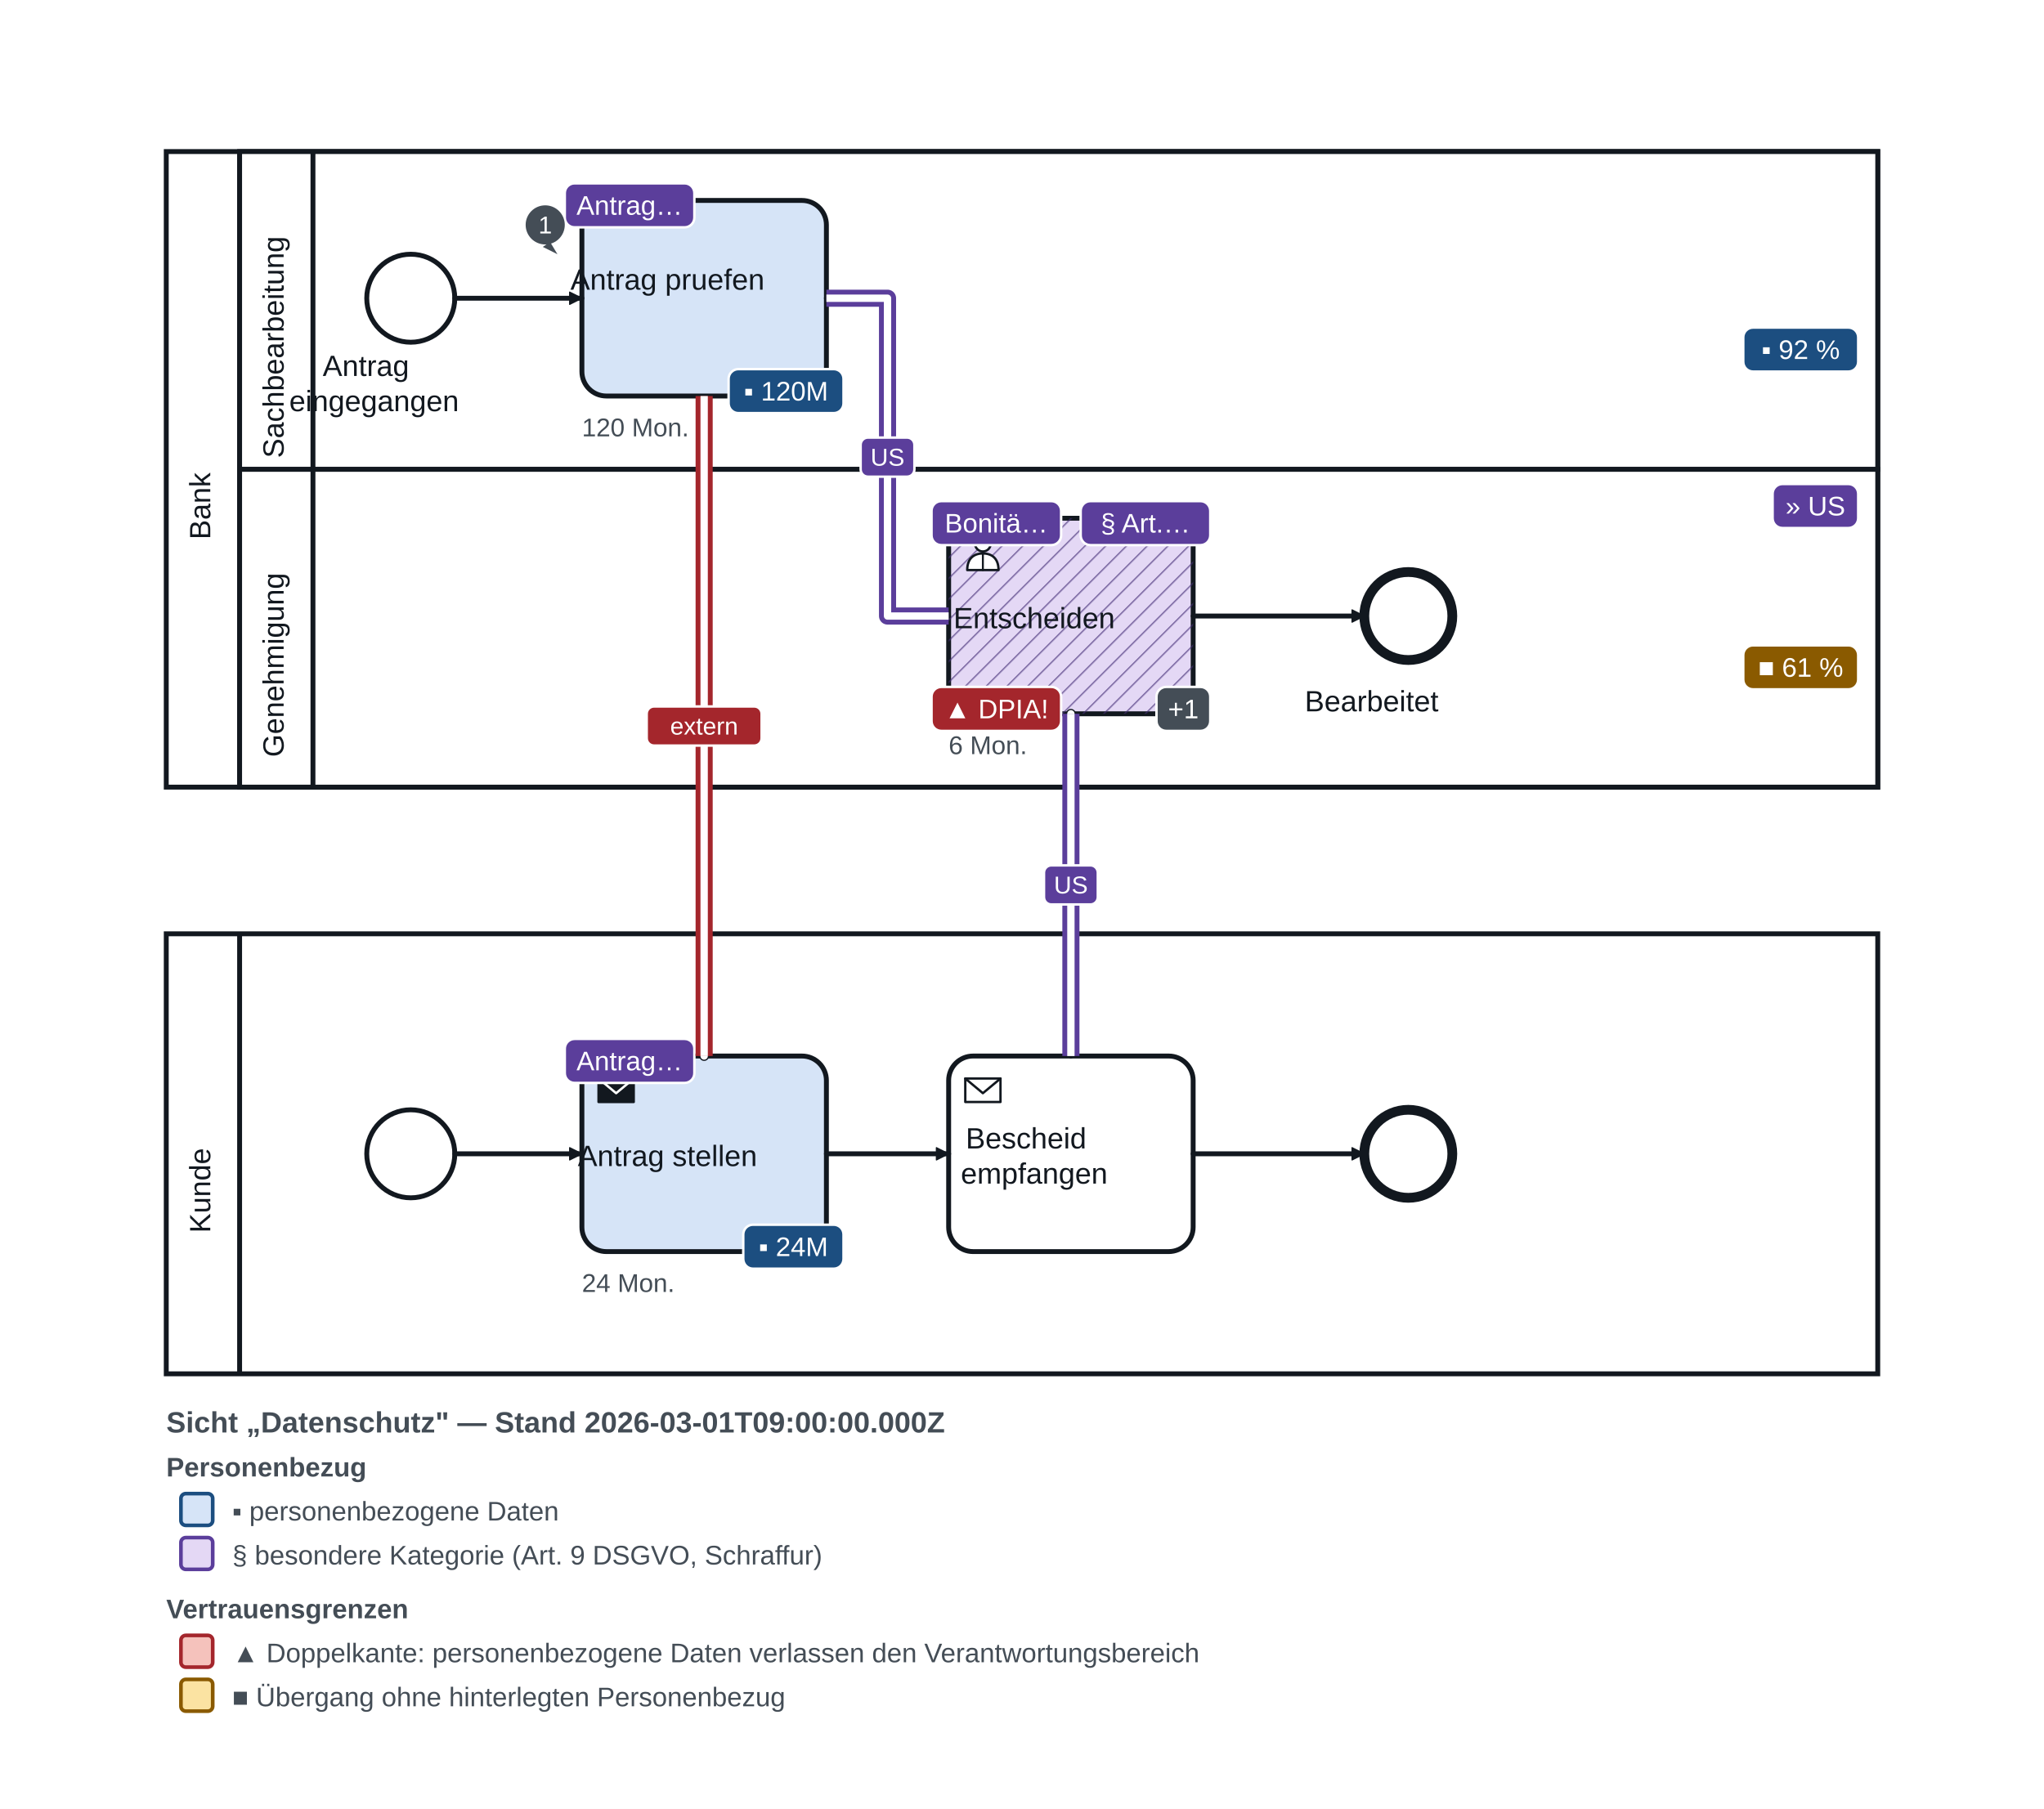
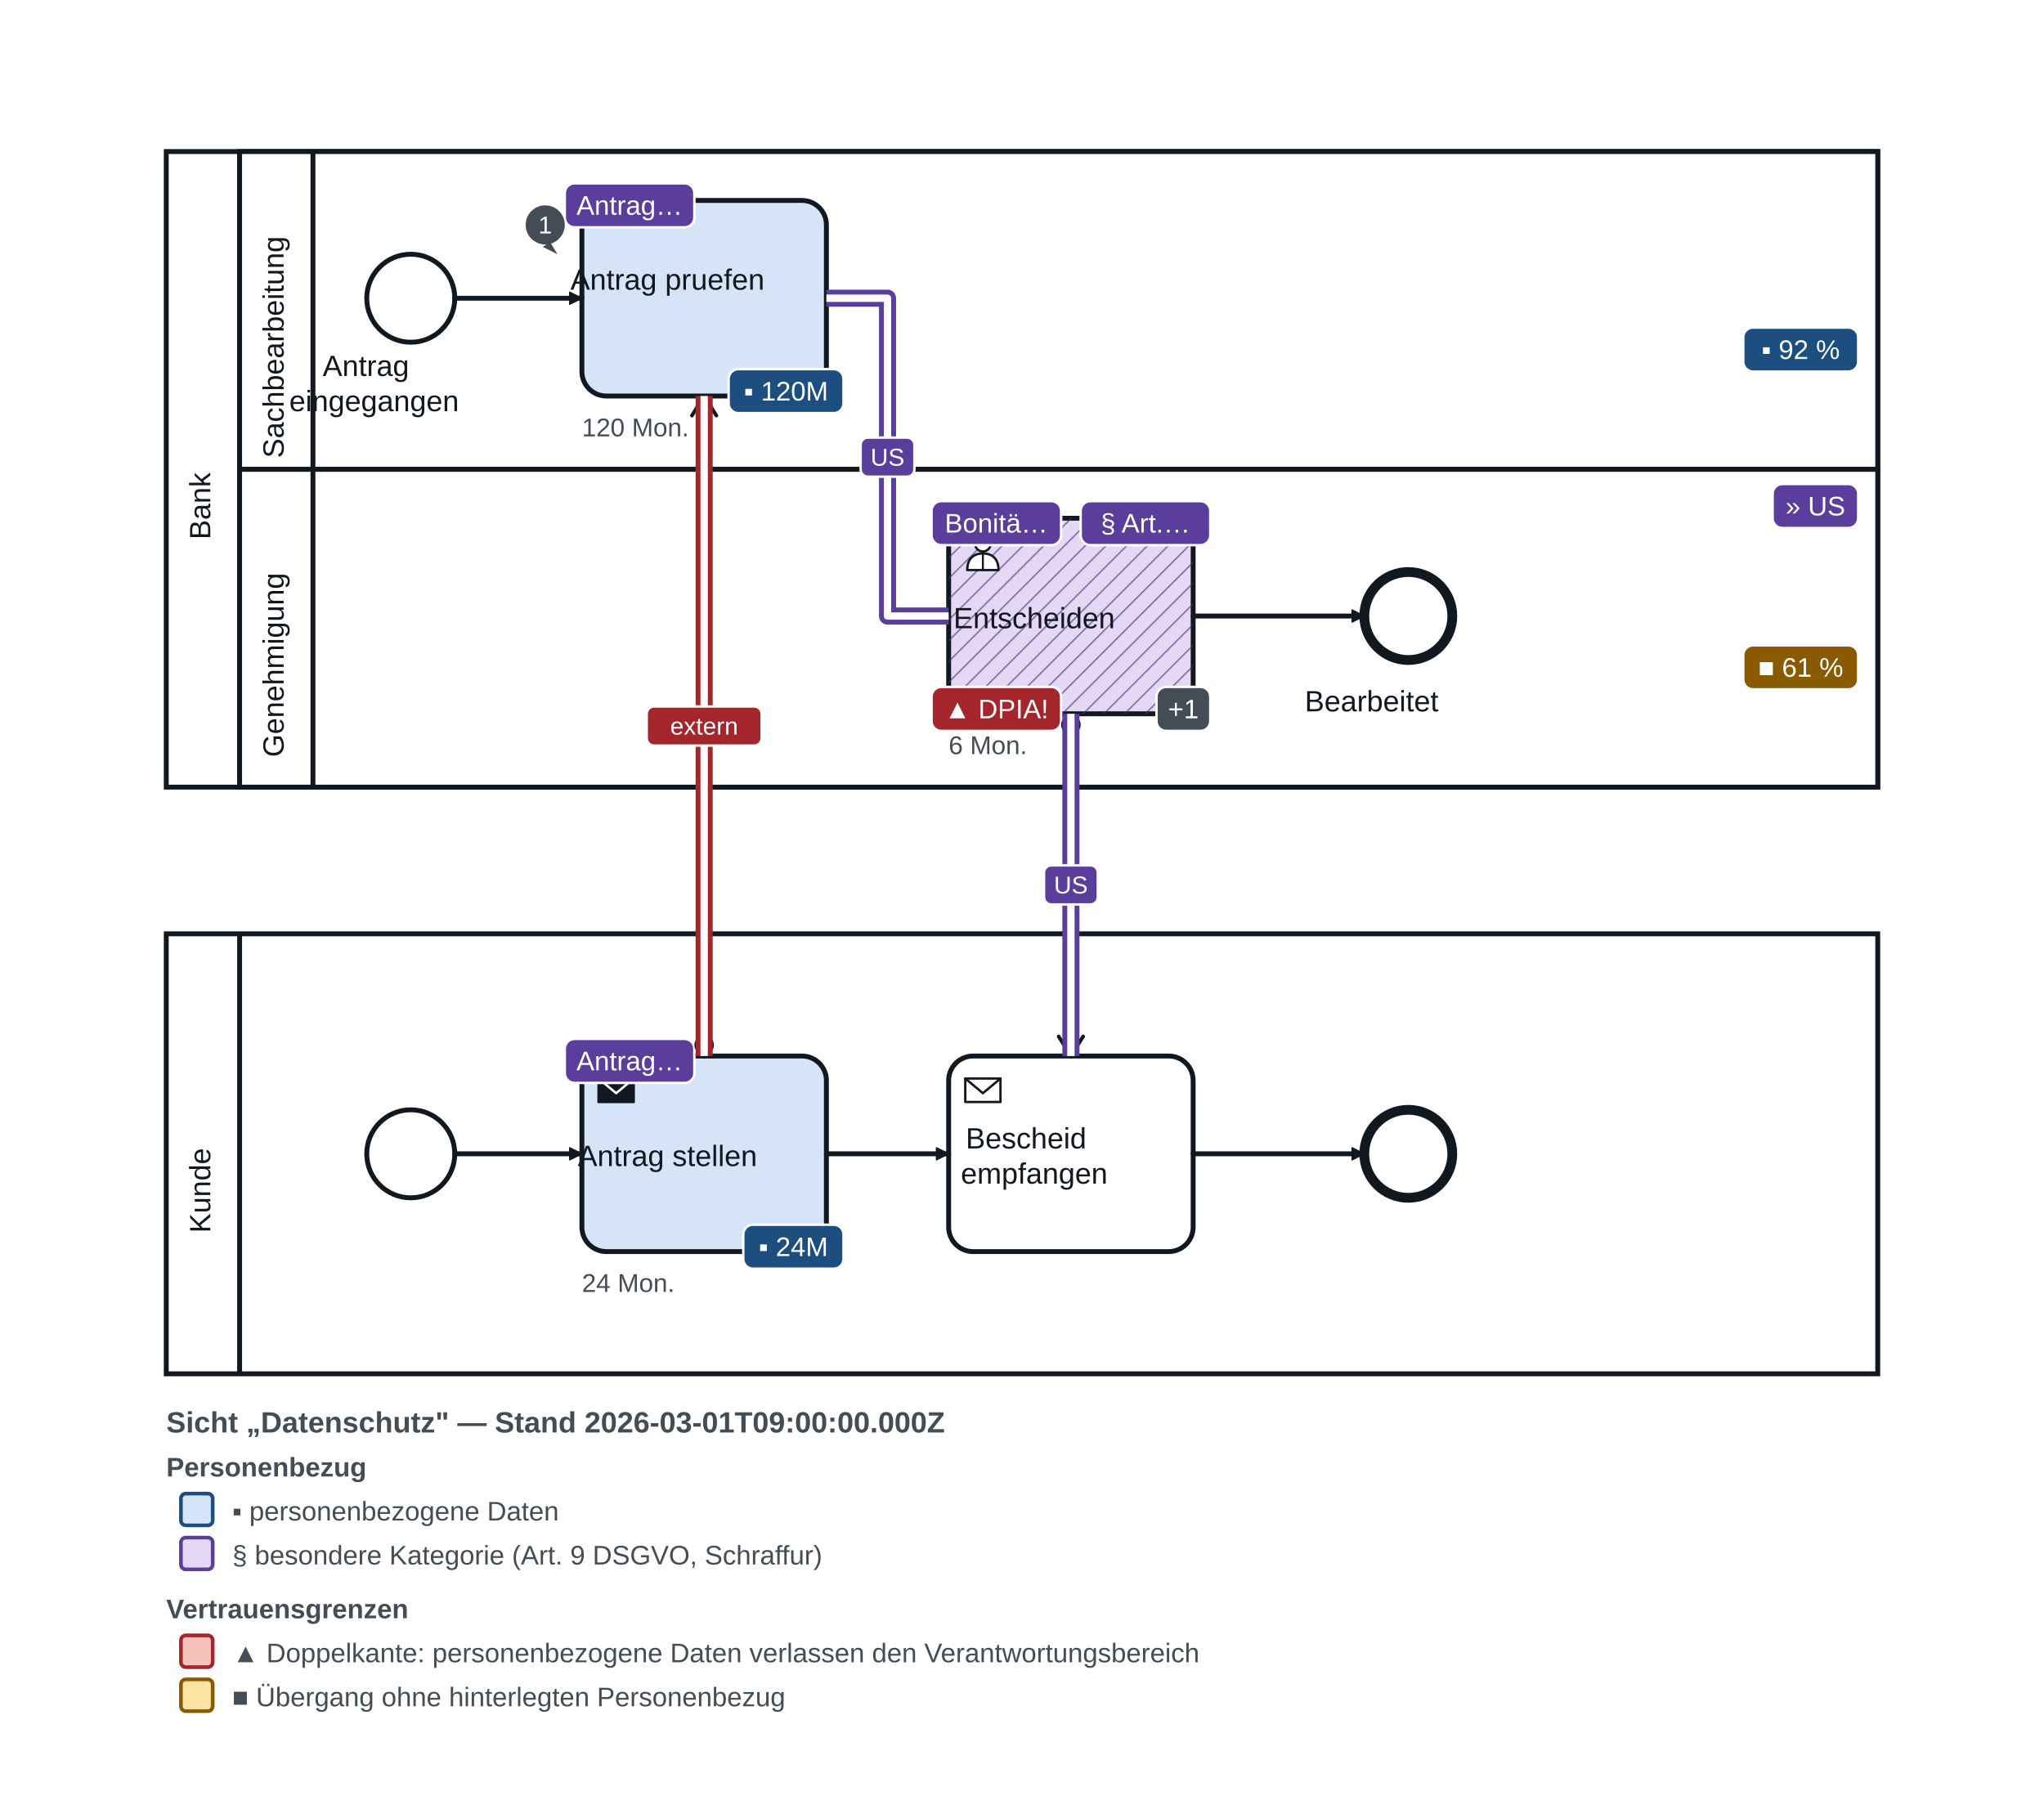
<svg xmlns="http://www.w3.org/2000/svg" version="1.1" width="836" height="740" viewBox="62 18 836 740" role="img" class="arctos-bpmn" aria-labelledby="arctos-bpmn-title">
  <defs id="arctos-grc-defs" data-grc="defs">
    <pattern id="arctos-grc-hatch-accent-medium" width="6" height="6" patternUnits="userSpaceOnUse" patternTransform="rotate(45)">
      <line x1="0" y1="0" x2="0" y2="6" stroke="#452E77" stroke-width="1.1" opacity="0.65" />
    </pattern>
  </defs>
  <defs>
    <marker id="arctos-sequenceflow-end-d3-0" viewBox="0 0 20 20" refX="11" refY="10" markerWidth="10" markerHeight="10" orient="auto" markerUnits="userSpaceOnUse">
-       <path d="M 1 5 L 11 10 L 1 15 z" fill="#12181f" stroke="#12181f" stroke-width="1" stroke-linejoin="round" />
+       <path d="M 1 5 L 11 10 L 1 15 z" fill="#12181f" stroke="#12181f" stroke-width="1" stroke-linejoin="round" stroke-dasharray="10000 1" />
    </marker>
-     <marker id="arctos-messageflow-start-d3-1" viewBox="0 0 20 20" refX="6" refY="10" markerWidth="10" markerHeight="10" orient="auto" markerUnits="userSpaceOnUse">
-       <circle cx="6" cy="10" r="3.5" fill="#ffffff" stroke="#12181f" stroke-width="1" />
+     <marker id="arctos-messageflow-start-d3-1" viewBox="0 0 20 20" refX="5.5" refY="10" markerWidth="20" markerHeight="20" orient="auto" markerUnits="userSpaceOnUse">
+       <circle cx="10" cy="10" r="3.5" fill="#ffffff" stroke="#12181f" stroke-width="1" stroke-dasharray="10000 1" />
    </marker>
-     <marker id="arctos-messageflow-end-d3-2" viewBox="0 0 20 20" refX="11" refY="10" markerWidth="10" markerHeight="10" orient="auto" markerUnits="userSpaceOnUse">
-       <path d="M 1 5 L 11 10 L 1 15" fill="#ffffff" stroke="#12181f" stroke-width="1" stroke-linejoin="round" />
+     <marker id="arctos-messageflow-end-d3-2" viewBox="0 0 20 20" refX="12" refY="10" markerWidth="20" markerHeight="20" orient="auto" markerUnits="userSpaceOnUse">
+       <path d="M 4 5 L 12 10 L 4 15" fill="none" stroke="#12181f" stroke-width="1.5" stroke-linecap="round" stroke-linejoin="round" stroke-dasharray="10000 1" />
    </marker>
  </defs>
  <rect x="62" y="18" width="836" height="740" fill="#ffffff" aria-hidden="true" />
  <g class="arctos-bpmn-layer">
    <g class="djs-element djs-shape" data-element-id="Participant_Bank" role="button" aria-label="Pool „Bank“" tabindex="-1">
      <g class="djs-visual" data-bpmn-type="bpmn:Participant" aria-hidden="true">
        <rect x="130" y="80" width="700" height="260" class="bpmn-outline bpmn-participant" fill="#ffffff" stroke="#12181f" stroke-width="2" data-border="thin" data-orientation="horizontal" />
        <path d="M 160 80 L 160 340" class="bpmn-participant-header" fill="none" stroke="#12181f" stroke-width="2" data-marker="lane-header" />
        <text font-family="Arial, &quot;Helvetica Neue&quot;, Helvetica, &quot;Liberation Sans&quot;, sans-serif" font-size="12" fill="#12181f" text-anchor="middle" dominant-baseline="alphabetic" class="djs-label" xml:space="preserve" transform="rotate(-90 145 210)">
          <tspan x="145" y="213">Bank</tspan>
        </text>
      </g>
    </g>
    <g class="djs-element djs-shape" data-element-id="Participant_Kunde" role="button" aria-label="Pool „Kunde“" tabindex="-1">
      <g class="djs-visual" data-bpmn-type="bpmn:Participant" aria-hidden="true">
        <rect x="130" y="400" width="700" height="180" class="bpmn-outline bpmn-participant" fill="#ffffff" stroke="#12181f" stroke-width="2" data-border="thin" data-orientation="horizontal" />
        <path d="M 160 400 L 160 580" class="bpmn-participant-header" fill="none" stroke="#12181f" stroke-width="2" data-marker="lane-header" />
        <text font-family="Arial, &quot;Helvetica Neue&quot;, Helvetica, &quot;Liberation Sans&quot;, sans-serif" font-size="12" fill="#12181f" text-anchor="middle" dominant-baseline="alphabetic" class="djs-label" xml:space="preserve" transform="rotate(-90 145 490)">
          <tspan x="145" y="493">Kunde</tspan>
        </text>
      </g>
    </g>
    <g class="djs-element djs-shape" data-element-id="Lane_Sachbearbeitung" role="button" aria-label="Lane „Sachbearbeitung“ Qualifikationsquote 92 % der Rollenmitglieder." tabindex="-1" data-grc-base-label="Lane „Sachbearbeitung“">
      <g class="djs-visual" data-bpmn-type="bpmn:Lane" aria-hidden="true">
        <rect x="160" y="80" width="670" height="130" class="bpmn-outline bpmn-lane" fill="#ffffff" stroke="#12181f" stroke-width="2" data-border="thin" data-orientation="horizontal" />
        <path d="M 190 80 L 190 210" class="bpmn-lane-header" fill="none" stroke="#12181f" stroke-width="2" data-marker="lane-header" />
        <text font-family="Arial, &quot;Helvetica Neue&quot;, Helvetica, &quot;Liberation Sans&quot;, sans-serif" font-size="12" fill="#12181f" text-anchor="middle" dominant-baseline="alphabetic" class="djs-label" xml:space="preserve" transform="rotate(-90 175 145)">
          <tspan x="175" y="148">Sachbearbeitung</tspan>
        </text>
      </g>
      <g class="arctos-grc-badge arctos-grc-badge-br" aria-hidden="true" data-grc="badge" data-grc-interactive="badge.activate" style="cursor: pointer;">
        <rect x="775" y="152" width="47" height="18" rx="4" ry="4" fill="#1C4E80" stroke="#ffffff" stroke-width="1" />
        <text x="798.5" y="164.85" text-anchor="middle" font-family="Arial, &quot;Helvetica Neue&quot;, Helvetica, &quot;Liberation Sans&quot;, sans-serif" font-size="11" fill="#FFFFFF">▪ 92 %</text>
      </g>
    </g>
    <g class="djs-element djs-shape" data-element-id="Lane_Genehmigung" role="button" aria-label="Lane „Genehmigung“ Rolle Kreditentscheidung, Dienstleister ScoreWorks Inc. (Risikoklasse hoch), Sitz im Drittland US, Qualifikationsquote 61 %. Qualifikationsquote 61 % der Rollenmitglieder." tabindex="-1" data-grc-base-label="Lane „Genehmigung“">
      <g class="djs-visual" data-bpmn-type="bpmn:Lane" aria-hidden="true">
        <rect x="160" y="210" width="670" height="130" class="bpmn-outline bpmn-lane" fill="#ffffff" stroke="#12181f" stroke-width="2" data-border="thin" data-orientation="horizontal" />
        <path d="M 190 210 L 190 340" class="bpmn-lane-header" fill="none" stroke="#12181f" stroke-width="2" data-marker="lane-header" />
        <text font-family="Arial, &quot;Helvetica Neue&quot;, Helvetica, &quot;Liberation Sans&quot;, sans-serif" font-size="12" fill="#12181f" text-anchor="middle" dominant-baseline="alphabetic" class="djs-label" xml:space="preserve" transform="rotate(-90 175 275)">
          <tspan x="175" y="278">Genehmigung</tspan>
        </text>
      </g>
      <g class="arctos-grc-badge arctos-grc-badge-tl" aria-hidden="true" data-grc="badge" data-grc-interactive="badge.activate" style="cursor: pointer;">
        <rect x="787" y="216" width="35" height="18" rx="4" ry="4" fill="#5B3E9B" stroke="#ffffff" stroke-width="1" />
        <text x="804.5" y="228.85" text-anchor="middle" font-family="Arial, &quot;Helvetica Neue&quot;, Helvetica, &quot;Liberation Sans&quot;, sans-serif" font-size="11" fill="#FFFFFF">» US</text>
      </g>
      <g class="arctos-grc-badge arctos-grc-badge-br" aria-hidden="true" data-grc="badge" data-grc-interactive="badge.activate" style="cursor: pointer;">
        <rect x="775" y="282" width="47" height="18" rx="4" ry="4" fill="#8A5A00" stroke="#ffffff" stroke-width="1" />
        <text x="798.5" y="294.85" text-anchor="middle" font-family="Arial, &quot;Helvetica Neue&quot;, Helvetica, &quot;Liberation Sans&quot;, sans-serif" font-size="11" fill="#FFFFFF">■ 61 %</text>
      </g>
    </g>
    <g class="djs-element djs-shape" data-element-id="Task_Bank_Pruefen" role="button" aria-label="Aufgabe „Antrag pruefen“ Verarbeitet personenbezogene Daten: Antragsdaten, Bonitätsdaten. Zweck: Prüfung der Kreditwürdigkeit. Rechtsgrundlage: Art. 6 Abs. 1 lit. b DSGVO (Vertragsanbahnung). Verarbeitet personenbezogene Daten: Antragsdaten, Bonitätsdaten. Zweck: Prüfung der Kreditwürdigkeit. Rechtsgrundlage: Art. 6 Abs. 1 lit. b DSGVO (Vertragsanbahnung). Aufbewahrung 120 Monate (§ 147 AO). Aufbewahrung 120 Monate (§ 147 AO). Kommentare: 1 offen von 2." tabindex="-1" data-grc-base-label="Aufgabe „Antrag pruefen“">
      <g class="djs-visual" data-bpmn-type="bpmn:Task" aria-hidden="true">
        <rect x="300" y="100" width="100" height="80" rx="10" ry="10" class="bpmn-outline bpmn-activity" fill="#D6E4F7" stroke="#12181f" stroke-width="2" data-border="thin" data-grc-base-fill="#ffffff" data-grc-interactive="shape.activate" style="cursor: pointer;" />
        <text font-family="Arial, &quot;Helvetica Neue&quot;, Helvetica, &quot;Liberation Sans&quot;, sans-serif" font-size="12" fill="#12181f" text-anchor="middle" dominant-baseline="alphabetic" class="djs-label" xml:space="preserve">
          <tspan x="350" y="136.5">Antrag pruefen</tspan>
        </text>
      </g>
      <g class="arctos-grc-badge arctos-grc-badge-tl" aria-hidden="true" data-grc="badge" data-grc-interactive="badge.activate" style="cursor: pointer;">
        <rect x="293" y="93" width="53" height="18" rx="4" ry="4" fill="#5B3E9B" stroke="#ffffff" stroke-width="1" />
        <text x="319.5" y="105.85" text-anchor="middle" font-family="Arial, &quot;Helvetica Neue&quot;, Helvetica, &quot;Liberation Sans&quot;, sans-serif" font-size="11" fill="#FFFFFF">Antrag…</text>
      </g>
      <g class="arctos-grc-badge arctos-grc-badge-br" aria-hidden="true" data-grc="badge" data-grc-interactive="badge.activate" style="cursor: pointer;">
        <rect x="360" y="169" width="47" height="18" rx="4" ry="4" fill="#1C4E80" stroke="#ffffff" stroke-width="1" />
        <text x="383.5" y="181.85" text-anchor="middle" font-family="Arial, &quot;Helvetica Neue&quot;, Helvetica, &quot;Liberation Sans&quot;, sans-serif" font-size="11" fill="#FFFFFF">▪ 120M</text>
      </g>
      <text x="300" y="196.5" font-family="Arial, &quot;Helvetica Neue&quot;, Helvetica, &quot;Liberation Sans&quot;, sans-serif" font-size="10.5" fill="#444D56" class="arctos-grc-gutter" aria-hidden="true" data-grc="gutter">120 Mon.</text>
      <g class="arctos-grc-pin" aria-hidden="true" data-grc="pin" data-grc-interactive="pin.open" style="cursor: pointer;">
        <path d="M 285 102 a 8 8 0 1 1 -0.01 0 z M 287 117 l 3 5 l -6 -3 z" fill="#444D56" />
        <text x="285" y="113.5" text-anchor="middle" font-family="Arial, &quot;Helvetica Neue&quot;, Helvetica, &quot;Liberation Sans&quot;, sans-serif" font-size="10" fill="#FFFFFF">1</text>
      </g>
    </g>
    <g class="djs-element djs-shape" data-element-id="Task_Bank_Entscheiden" role="button" aria-label="Benutzeraufgabe „Entscheiden“ Verarbeitet personenbezogene Daten einschließlich besonderer Kategorien: Bonitätsdaten, Gesundheitsdaten (Restschuldversicherung) (besondere Kategorie). Zweck: Kreditentscheidung einschließlich Scoring. Rechtsgrundlage: Art. 6 Abs. 1 lit. b DSGVO. Verarbeitet personenbezogene Daten einschließlich besonderer Kategorien: Bonitätsdaten, Gesundheitsdaten (Restschuldversicherung) (besondere Kategorie). Zweck: Kreditentscheidung einschließlich Scoring. Rechtsgrundlage: Art. 6 Abs. 1 lit. b DSGVO. Besondere Kategorien personenbezogener Daten (Art. 9 DSGVO): Gesundheitsdaten (Restschuldversicherung). Datenschutz-Folgenabschätzung erforderlich, aber keine verknüpft — Compliance-Befund. Aufbewahrung 6 Monate (Löschkonzept Ziffer 4.2), kürzer als 12 Monate — Löschung ist zeitnah zu steuern, besondere Kategorien betroffen. 1 weitere Hinweise: Aufbewahrung 6 Monate (Löschkonzept Ziffer 4.2), kürzer als 12 Monate — Löschung ist zeitnah zu steuern, besondere Kategorien betroffen." tabindex="-1" data-grc-base-label="Benutzeraufgabe „Entscheiden“">
      <g class="djs-visual" data-bpmn-type="bpmn:UserTask" aria-hidden="true">
        <rect x="450" y="230" width="100" height="80" rx="10" ry="10" class="bpmn-outline bpmn-activity" fill="#E4D8F5" stroke="#12181f" stroke-width="2" data-border="thin" data-grc-base-fill="#ffffff" data-grc-interactive="shape.activate" style="cursor: pointer;" />
        <path d="M 460 230 L 540 230 A 10 10 0 0 1 550 240 L 550 300 A 10 10 0 0 1 540 310 L 460 310 A 10 10 0 0 1 450 300 L 450 240 A 10 10 0 0 1 460 230 z" fill="url(#arctos-grc-hatch-accent-medium)" class="arctos-grc-hatch" aria-hidden="true" data-grc="hatch" />
        <g transform="translate(456 236) scale(0.8)" class="bpmn-task-symbol" data-symbol="UserTask">
          <path d="M 10 1.5 A 4 4 0 1 1 10 9.5 A 4 4 0 1 1 10 1.5 z" fill="#ffffff" stroke="#12181f" stroke-width="1.2" stroke-linecap="round" stroke-linejoin="round" />
          <path d="M 2 19 C 2 12.5 6 10.5 10 10.5 C 14 10.5 18 12.5 18 19 z" fill="#ffffff" stroke="#12181f" stroke-width="1.2" stroke-linecap="round" stroke-linejoin="round" />
          <path d="M 10 10.5 L 10 19" fill="none" stroke="#12181f" stroke-width="1" stroke-linecap="round" stroke-linejoin="round" />
        </g>
        <text font-family="Arial, &quot;Helvetica Neue&quot;, Helvetica, &quot;Liberation Sans&quot;, sans-serif" font-size="12" fill="#12181f" text-anchor="middle" dominant-baseline="alphabetic" class="djs-label" xml:space="preserve">
          <tspan x="500" y="275">Entscheiden</tspan>
        </text>
      </g>
      <g class="arctos-grc-badge arctos-grc-badge-tl" aria-hidden="true" data-grc="badge" data-grc-interactive="badge.activate" style="cursor: pointer;">
        <rect x="443" y="223" width="53" height="18" rx="4" ry="4" fill="#5B3E9B" stroke="#ffffff" stroke-width="1" />
        <text x="469.5" y="235.85" text-anchor="middle" font-family="Arial, &quot;Helvetica Neue&quot;, Helvetica, &quot;Liberation Sans&quot;, sans-serif" font-size="11" fill="#FFFFFF">Bonitä…</text>
      </g>
      <g class="arctos-grc-badge arctos-grc-badge-tr" aria-hidden="true" data-grc="badge" data-grc-interactive="badge.activate" style="cursor: pointer;">
        <rect x="504" y="223" width="53" height="18" rx="4" ry="4" fill="#5B3E9B" stroke="#ffffff" stroke-width="1" />
        <text x="530.5" y="235.85" text-anchor="middle" font-family="Arial, &quot;Helvetica Neue&quot;, Helvetica, &quot;Liberation Sans&quot;, sans-serif" font-size="11" fill="#FFFFFF">§ Art.…</text>
      </g>
      <g class="arctos-grc-badge arctos-grc-badge-bl" aria-hidden="true" data-grc="badge" data-grc-interactive="badge.activate" style="cursor: pointer;">
        <rect x="443" y="299" width="53" height="18" rx="4" ry="4" fill="#A4262C" stroke="#ffffff" stroke-width="1" />
        <text x="469.5" y="311.85" text-anchor="middle" font-family="Arial, &quot;Helvetica Neue&quot;, Helvetica, &quot;Liberation Sans&quot;, sans-serif" font-size="11" fill="#FFFFFF">▲ DPIA!</text>
      </g>
      <g class="arctos-grc-badge arctos-grc-badge-br" aria-hidden="true" data-grc="badge" data-grc-interactive="overflow.open" style="cursor: pointer;">
        <rect x="535" y="299" width="22" height="18" rx="4" ry="4" fill="#444D56" stroke="#ffffff" stroke-width="1" />
        <text x="546" y="311.85" text-anchor="middle" font-family="Arial, &quot;Helvetica Neue&quot;, Helvetica, &quot;Liberation Sans&quot;, sans-serif" font-size="11" fill="#FFFFFF">+1</text>
      </g>
      <text x="450" y="326.5" font-family="Arial, &quot;Helvetica Neue&quot;, Helvetica, &quot;Liberation Sans&quot;, sans-serif" font-size="10.5" fill="#444D56" class="arctos-grc-gutter" aria-hidden="true" data-grc="gutter">6 Mon.</text>
    </g>
    <g class="djs-element djs-shape" data-element-id="Task_Kunde_Antrag" role="button" aria-label="Sendeaufgabe „Antrag stellen“ Verarbeitet personenbezogene Daten: Antragsdaten. Zweck: Antragstellung. Verarbeitet personenbezogene Daten: Antragsdaten. Zweck: Antragstellung. Aufbewahrung 24 Monate. Aufbewahrung 24 Monate." tabindex="-1" data-grc-base-label="Sendeaufgabe „Antrag stellen“">
      <g class="djs-visual" data-bpmn-type="bpmn:SendTask" aria-hidden="true">
        <rect x="300" y="450" width="100" height="80" rx="10" ry="10" class="bpmn-outline bpmn-activity" fill="#D6E4F7" stroke="#12181f" stroke-width="2" data-border="thin" data-grc-base-fill="#ffffff" data-grc-interactive="shape.activate" style="cursor: pointer;" />
        <g transform="translate(306 456) scale(0.8)" class="bpmn-task-symbol" data-symbol="SendTask">
          <path d="M 1 4 L 19 4 L 19 16 L 1 16 z" fill="#12181f" stroke="#12181f" stroke-width="1.2" stroke-linecap="round" stroke-linejoin="round" />
          <path d="M 1 4 L 10 11.5 L 19 4" fill="none" stroke="#ffffff" stroke-width="1.2" stroke-linecap="round" stroke-linejoin="round" />
        </g>
        <text font-family="Arial, &quot;Helvetica Neue&quot;, Helvetica, &quot;Liberation Sans&quot;, sans-serif" font-size="12" fill="#12181f" text-anchor="middle" dominant-baseline="alphabetic" class="djs-label" xml:space="preserve">
          <tspan x="350" y="495">Antrag stellen</tspan>
        </text>
      </g>
      <g class="arctos-grc-badge arctos-grc-badge-tl" aria-hidden="true" data-grc="badge" data-grc-interactive="badge.activate" style="cursor: pointer;">
        <rect x="293" y="443" width="53" height="18" rx="4" ry="4" fill="#5B3E9B" stroke="#ffffff" stroke-width="1" />
        <text x="319.5" y="455.85" text-anchor="middle" font-family="Arial, &quot;Helvetica Neue&quot;, Helvetica, &quot;Liberation Sans&quot;, sans-serif" font-size="11" fill="#FFFFFF">Antrag…</text>
      </g>
      <g class="arctos-grc-badge arctos-grc-badge-br" aria-hidden="true" data-grc="badge" data-grc-interactive="badge.activate" style="cursor: pointer;">
        <rect x="366" y="519" width="41" height="18" rx="4" ry="4" fill="#1C4E80" stroke="#ffffff" stroke-width="1" />
        <text x="386.5" y="531.85" text-anchor="middle" font-family="Arial, &quot;Helvetica Neue&quot;, Helvetica, &quot;Liberation Sans&quot;, sans-serif" font-size="11" fill="#FFFFFF">▪ 24M</text>
      </g>
      <text x="300" y="546.5" font-family="Arial, &quot;Helvetica Neue&quot;, Helvetica, &quot;Liberation Sans&quot;, sans-serif" font-size="10.5" fill="#444D56" class="arctos-grc-gutter" aria-hidden="true" data-grc="gutter">24 Mon.</text>
    </g>
    <g class="djs-element djs-shape" data-element-id="Task_Kunde_Empfang" role="button" aria-label="Empfangsaufgabe „Bescheid empfangen“" tabindex="-1">
      <g class="djs-visual" data-bpmn-type="bpmn:ReceiveTask" aria-hidden="true">
        <rect x="450" y="450" width="100" height="80" rx="10" ry="10" class="bpmn-outline bpmn-activity" fill="#ffffff" stroke="#12181f" stroke-width="2" data-border="thin" />
        <g transform="translate(456 456) scale(0.8)" class="bpmn-task-symbol" data-symbol="ReceiveTask">
          <path d="M 1 4 L 19 4 L 19 16 L 1 16 z" fill="#ffffff" stroke="#12181f" stroke-width="1.2" stroke-linecap="round" stroke-linejoin="round" />
          <path d="M 1 4 L 10 11.5 L 19 4" fill="none" stroke="#12181f" stroke-width="1.2" stroke-linecap="round" stroke-linejoin="round" />
        </g>
        <text font-family="Arial, &quot;Helvetica Neue&quot;, Helvetica, &quot;Liberation Sans&quot;, sans-serif" font-size="12" fill="#12181f" text-anchor="middle" dominant-baseline="alphabetic" class="djs-label" xml:space="preserve">
          <tspan x="500" y="487.8">Bescheid</tspan>
          <tspan x="500" y="502.2">empfangen</tspan>
        </text>
      </g>
    </g>
    <g class="djs-element djs-shape" data-element-id="Start_Bank" role="button" aria-label="Startereignis „Antrag eingegangen“" tabindex="-1">
      <g class="djs-visual" data-bpmn-type="bpmn:StartEvent" aria-hidden="true">
        <circle cx="230" cy="140" r="18" class="bpmn-outline bpmn-event" fill="#ffffff" stroke="#12181f" stroke-width="2" data-border="thin" />
      </g>
    </g>
    <g class="djs-element djs-shape" data-element-id="End_Bank" role="button" aria-label="Endereignis „Bearbeitet“" tabindex="-1">
      <g class="djs-visual" data-bpmn-type="bpmn:EndEvent" aria-hidden="true">
        <circle cx="638" cy="270" r="18" class="bpmn-outline bpmn-event" fill="#ffffff" stroke="#12181f" stroke-width="4" data-border="thick" />
      </g>
    </g>
    <g class="djs-element djs-shape" data-element-id="Start_Kunde" role="button" aria-label="Startereignis ohne Namen (Start_Kunde)" tabindex="-1">
      <g class="djs-visual" data-bpmn-type="bpmn:StartEvent" aria-hidden="true">
        <circle cx="230" cy="490" r="18" class="bpmn-outline bpmn-event" fill="#ffffff" stroke="#12181f" stroke-width="2" data-border="thin" />
      </g>
    </g>
    <g class="djs-element djs-shape" data-element-id="End_Kunde" role="button" aria-label="Endereignis ohne Namen (End_Kunde)" tabindex="-1">
      <g class="djs-visual" data-bpmn-type="bpmn:EndEvent" aria-hidden="true">
        <circle cx="638" cy="490" r="18" class="bpmn-outline bpmn-event" fill="#ffffff" stroke="#12181f" stroke-width="4" data-border="thick" />
      </g>
    </g>
    <g class="djs-element djs-connection" data-element-id="Flow_B1" role="img" aria-label="Sequenzfluss von Antrag eingegangen nach Antrag pruefen" tabindex="-1">
      <g class="djs-visual" data-bpmn-type="bpmn:SequenceFlow" aria-hidden="true">
        <path d="M 248 140 L 300 140" class="bpmn-outline bpmn-connection" fill="none" stroke="#12181f" stroke-width="2" stroke-linecap="round" stroke-linejoin="round" marker-end="url(#arctos-sequenceflow-end-d3-0)" />
      </g>
    </g>
    <g class="djs-element djs-connection" data-element-id="Flow_B2" role="img" aria-label="Sequenzfluss von Antrag pruefen nach Entscheiden Vertrauensgrenze: Übergang von Sachbearbeitung nach ScoreWorks Inc. (Drittland, US). Es werden besondere Kategorien personenbezogener Daten übertragen. Keine Übermittlungsgarantie hinterlegt." tabindex="-1" data-grc-base-label="Sequenzfluss von Antrag pruefen nach Entscheiden">
      <g class="djs-visual" data-bpmn-type="bpmn:SequenceFlow" aria-hidden="true">
        <path d="M 400 140 L 425 140 L 425 270 L 450 270" class="bpmn-outline bpmn-connection" fill="none" stroke="#12181f" stroke-width="2" stroke-linecap="round" stroke-linejoin="round" marker-end="url(#arctos-sequenceflow-end-d3-0)" />
      </g>
      <g class="arctos-grc-edge" aria-hidden="true" data-grc="edge" data-grc-interactive="edge.activate" style="cursor: pointer;">
        <path d="M 400 140 L 425 140 L 425 270 L 450 270" fill="none" stroke="#5B3E9B" stroke-width="7" stroke-linejoin="round" />
        <path d="M 400 140 L 425 140 L 425 270 L 450 270" fill="none" stroke="#ffffff" stroke-width="3" stroke-linejoin="round" />
        <rect x="414" y="197" width="22" height="16" rx="3" ry="3" fill="#5B3E9B" stroke="#ffffff" stroke-width="1" />
        <text x="425" y="208.5" text-anchor="middle" font-family="Arial, &quot;Helvetica Neue&quot;, Helvetica, &quot;Liberation Sans&quot;, sans-serif" font-size="10" fill="#FFFFFF">US</text>
      </g>
    </g>
    <g class="djs-element djs-connection" data-element-id="Flow_B3" role="img" aria-label="Sequenzfluss von Entscheiden nach Bearbeitet" tabindex="-1">
      <g class="djs-visual" data-bpmn-type="bpmn:SequenceFlow" aria-hidden="true">
        <path d="M 550 270 L 620 270" class="bpmn-outline bpmn-connection" fill="none" stroke="#12181f" stroke-width="2" stroke-linecap="round" stroke-linejoin="round" marker-end="url(#arctos-sequenceflow-end-d3-0)" />
      </g>
    </g>
    <g class="djs-element djs-connection" data-element-id="Flow_K1" role="img" aria-label="Sequenzfluss von Start_Kunde nach Antrag stellen" tabindex="-1">
      <g class="djs-visual" data-bpmn-type="bpmn:SequenceFlow" aria-hidden="true">
        <path d="M 248 490 L 300 490" class="bpmn-outline bpmn-connection" fill="none" stroke="#12181f" stroke-width="2" stroke-linecap="round" stroke-linejoin="round" marker-end="url(#arctos-sequenceflow-end-d3-0)" />
      </g>
    </g>
    <g class="djs-element djs-connection" data-element-id="Flow_K2" role="img" aria-label="Sequenzfluss von Antrag stellen nach Bescheid empfangen" tabindex="-1">
      <g class="djs-visual" data-bpmn-type="bpmn:SequenceFlow" aria-hidden="true">
        <path d="M 400 490 L 450 490" class="bpmn-outline bpmn-connection" fill="none" stroke="#12181f" stroke-width="2" stroke-linecap="round" stroke-linejoin="round" marker-end="url(#arctos-sequenceflow-end-d3-0)" />
      </g>
    </g>
    <g class="djs-element djs-connection" data-element-id="Flow_K3" role="img" aria-label="Sequenzfluss von Bescheid empfangen nach End_Kunde" tabindex="-1">
      <g class="djs-visual" data-bpmn-type="bpmn:SequenceFlow" aria-hidden="true">
        <path d="M 550 490 L 620 490" class="bpmn-outline bpmn-connection" fill="none" stroke="#12181f" stroke-width="2" stroke-linecap="round" stroke-linejoin="round" marker-end="url(#arctos-sequenceflow-end-d3-0)" />
      </g>
    </g>
    <g class="djs-element djs-connection" data-element-id="MessageFlow_1" role="img" aria-label="Nachrichtenfluss „Antrag“ von Antrag stellen nach Antrag pruefen Vertrauensgrenze: Übergang von Kunde nach Sachbearbeitung (externe Stelle). Es werden personenbezogene Daten übertragen." tabindex="-1" data-grc-base-label="Nachrichtenfluss „Antrag“ von Antrag stellen nach Antrag pruefen">
      <g class="djs-visual" data-bpmn-type="bpmn:MessageFlow" aria-hidden="true">
        <path d="M 350 450 L 350 180" class="bpmn-outline bpmn-connection" fill="none" stroke="#12181f" stroke-width="2" stroke-linecap="round" stroke-linejoin="round" stroke-dasharray="10,7" marker-start="url(#arctos-messageflow-start-d3-1)" marker-end="url(#arctos-messageflow-end-d3-2)" />
      </g>
      <g class="arctos-grc-edge" aria-hidden="true" data-grc="edge" data-grc-interactive="edge.activate" style="cursor: pointer;">
        <path d="M 350 450 L 350 180" fill="none" stroke="#A4262C" stroke-width="7" stroke-linejoin="round" />
        <path d="M 350 450 L 350 180" fill="none" stroke="#ffffff" stroke-width="3" stroke-linejoin="round" />
        <rect x="326.5" y="307" width="47" height="16" rx="3" ry="3" fill="#A4262C" stroke="#ffffff" stroke-width="1" />
        <text x="350" y="318.5" text-anchor="middle" font-family="Arial, &quot;Helvetica Neue&quot;, Helvetica, &quot;Liberation Sans&quot;, sans-serif" font-size="10" fill="#FFFFFF">extern</text>
      </g>
    </g>
    <g class="djs-element djs-connection" data-element-id="MessageFlow_2" role="img" aria-label="Nachrichtenfluss „Bescheid“ von Entscheiden nach Bescheid empfangen Vertrauensgrenze: Übergang von ScoreWorks Inc. nach Kunde (externe Stelle, US). Es werden besondere Kategorien personenbezogener Daten übertragen. Keine Übermittlungsgarantie hinterlegt." tabindex="-1" data-grc-base-label="Nachrichtenfluss „Bescheid“ von Entscheiden nach Bescheid empfangen">
      <g class="djs-visual" data-bpmn-type="bpmn:MessageFlow" aria-hidden="true">
        <path d="M 500 310 L 500 450" class="bpmn-outline bpmn-connection" fill="none" stroke="#12181f" stroke-width="2" stroke-linecap="round" stroke-linejoin="round" stroke-dasharray="10,7" marker-start="url(#arctos-messageflow-start-d3-1)" marker-end="url(#arctos-messageflow-end-d3-2)" />
      </g>
      <g class="arctos-grc-edge" aria-hidden="true" data-grc="edge" data-grc-interactive="edge.activate" style="cursor: pointer;">
        <path d="M 500 310 L 500 450" fill="none" stroke="#5B3E9B" stroke-width="7" stroke-linejoin="round" />
        <path d="M 500 310 L 500 450" fill="none" stroke="#ffffff" stroke-width="3" stroke-linejoin="round" />
        <rect x="489" y="372" width="22" height="16" rx="3" ry="3" fill="#5B3E9B" stroke="#ffffff" stroke-width="1" />
        <text x="500" y="383.5" text-anchor="middle" font-family="Arial, &quot;Helvetica Neue&quot;, Helvetica, &quot;Liberation Sans&quot;, sans-serif" font-size="10" fill="#FFFFFF">US</text>
      </g>
    </g>
    <g class="djs-element djs-label-shape" data-element-id="Start_Bank_label" role="button" aria-label="Beschriftung Antrag eingegangen" tabindex="-1">
      <g class="djs-visual" data-bpmn-type="label" aria-hidden="true">
        <text font-family="Arial, &quot;Helvetica Neue&quot;, Helvetica, &quot;Liberation Sans&quot;, sans-serif" font-size="12" fill="#12181f" text-anchor="middle" dominant-baseline="alphabetic" class="djs-label bpmn-external-label" xml:space="preserve">
          <tspan x="230" y="171.8">Antrag</tspan>
          <tspan x="230" y="186.2">eingegangen</tspan>
        </text>
      </g>
    </g>
    <g class="djs-element djs-label-shape" data-element-id="End_Bank_label" role="button" aria-label="Beschriftung Bearbeitet" tabindex="-1">
      <g class="djs-visual" data-bpmn-type="label" aria-hidden="true">
        <text font-family="Arial, &quot;Helvetica Neue&quot;, Helvetica, &quot;Liberation Sans&quot;, sans-serif" font-size="12" fill="#12181f" text-anchor="middle" dominant-baseline="alphabetic" class="djs-label bpmn-external-label" xml:space="preserve">
          <tspan x="638" y="309">Bearbeitet</tspan>
        </text>
      </g>
    </g>
    <g class="arctos-grc-overlay" aria-hidden="true" data-grc="overlay">
      <g class="arctos-grc-legend" aria-hidden="true" data-grc="legend">
        <text x="130" y="604" font-family="Arial, &quot;Helvetica Neue&quot;, Helvetica, &quot;Liberation Sans&quot;, sans-serif" font-size="12" font-weight="bold" fill="#444D56">Sicht „Datenschutz" — Stand 2026-03-01T09:00:00.000Z</text>
        <text x="130" y="622" font-family="Arial, &quot;Helvetica Neue&quot;, Helvetica, &quot;Liberation Sans&quot;, sans-serif" font-size="11" font-weight="bold" fill="#444D56">Personenbezug</text>
        <rect x="136" y="629" width="13" height="13" rx="2" ry="2" fill="#D6E4F7" stroke="#1C4E80" stroke-width="1.5" />
        <text x="157" y="640" font-family="Arial, &quot;Helvetica Neue&quot;, Helvetica, &quot;Liberation Sans&quot;, sans-serif" font-size="11" fill="#444D56">▪ personenbezogene Daten</text>
        <rect x="136" y="647" width="13" height="13" rx="2" ry="2" fill="#E4D8F5" stroke="#5B3E9B" stroke-width="1.5" />
        <text x="157" y="658" font-family="Arial, &quot;Helvetica Neue&quot;, Helvetica, &quot;Liberation Sans&quot;, sans-serif" font-size="11" fill="#444D56">§ besondere Kategorie (Art. 9 DSGVO, Schraffur)</text>
        <text x="130" y="680" font-family="Arial, &quot;Helvetica Neue&quot;, Helvetica, &quot;Liberation Sans&quot;, sans-serif" font-size="11" font-weight="bold" fill="#444D56">Vertrauensgrenzen</text>
        <rect x="136" y="687" width="13" height="13" rx="2" ry="2" fill="#F5C2BC" stroke="#A4262C" stroke-width="1.5" />
        <text x="157" y="698" font-family="Arial, &quot;Helvetica Neue&quot;, Helvetica, &quot;Liberation Sans&quot;, sans-serif" font-size="11" fill="#444D56">▲ Doppelkante: personenbezogene Daten verlassen den Verantwortungsbereich</text>
        <rect x="136" y="705" width="13" height="13" rx="2" ry="2" fill="#FBE3A2" stroke="#8A5A00" stroke-width="1.5" />
        <text x="157" y="716" font-family="Arial, &quot;Helvetica Neue&quot;, Helvetica, &quot;Liberation Sans&quot;, sans-serif" font-size="11" fill="#444D56">■ Übergang ohne hinterlegten Personenbezug</text>
      </g>
    </g>
  </g>
</svg>
